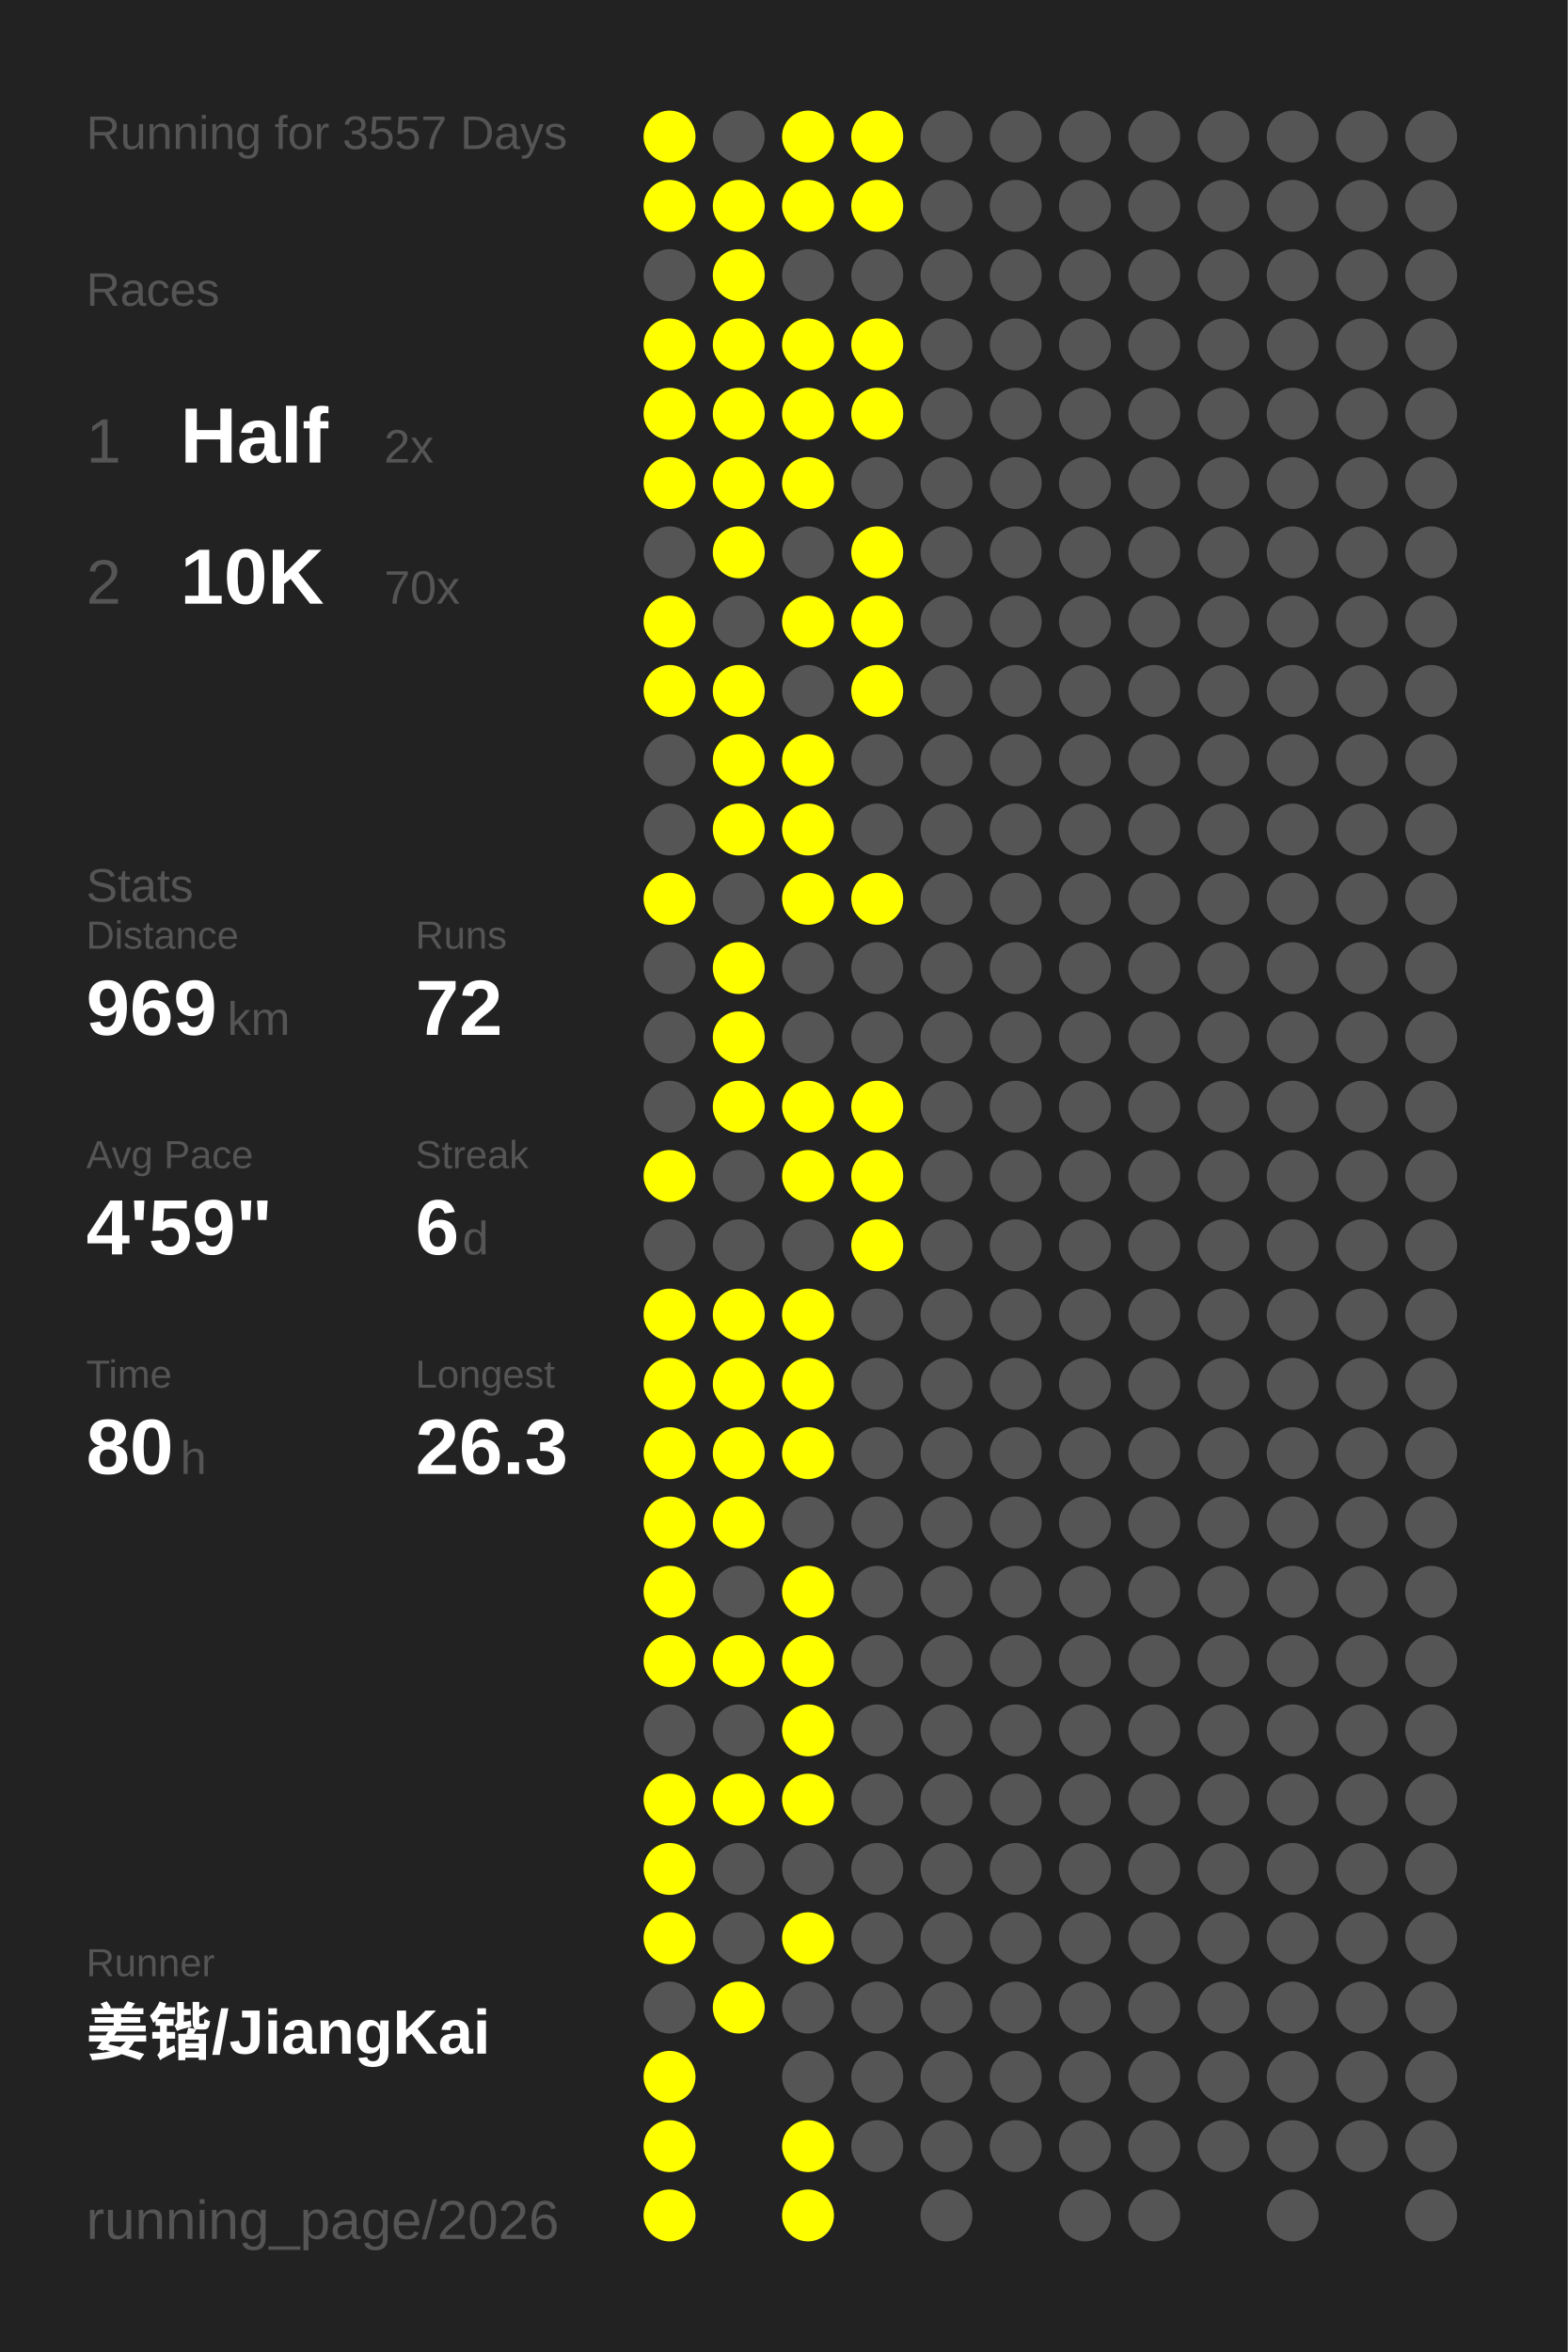
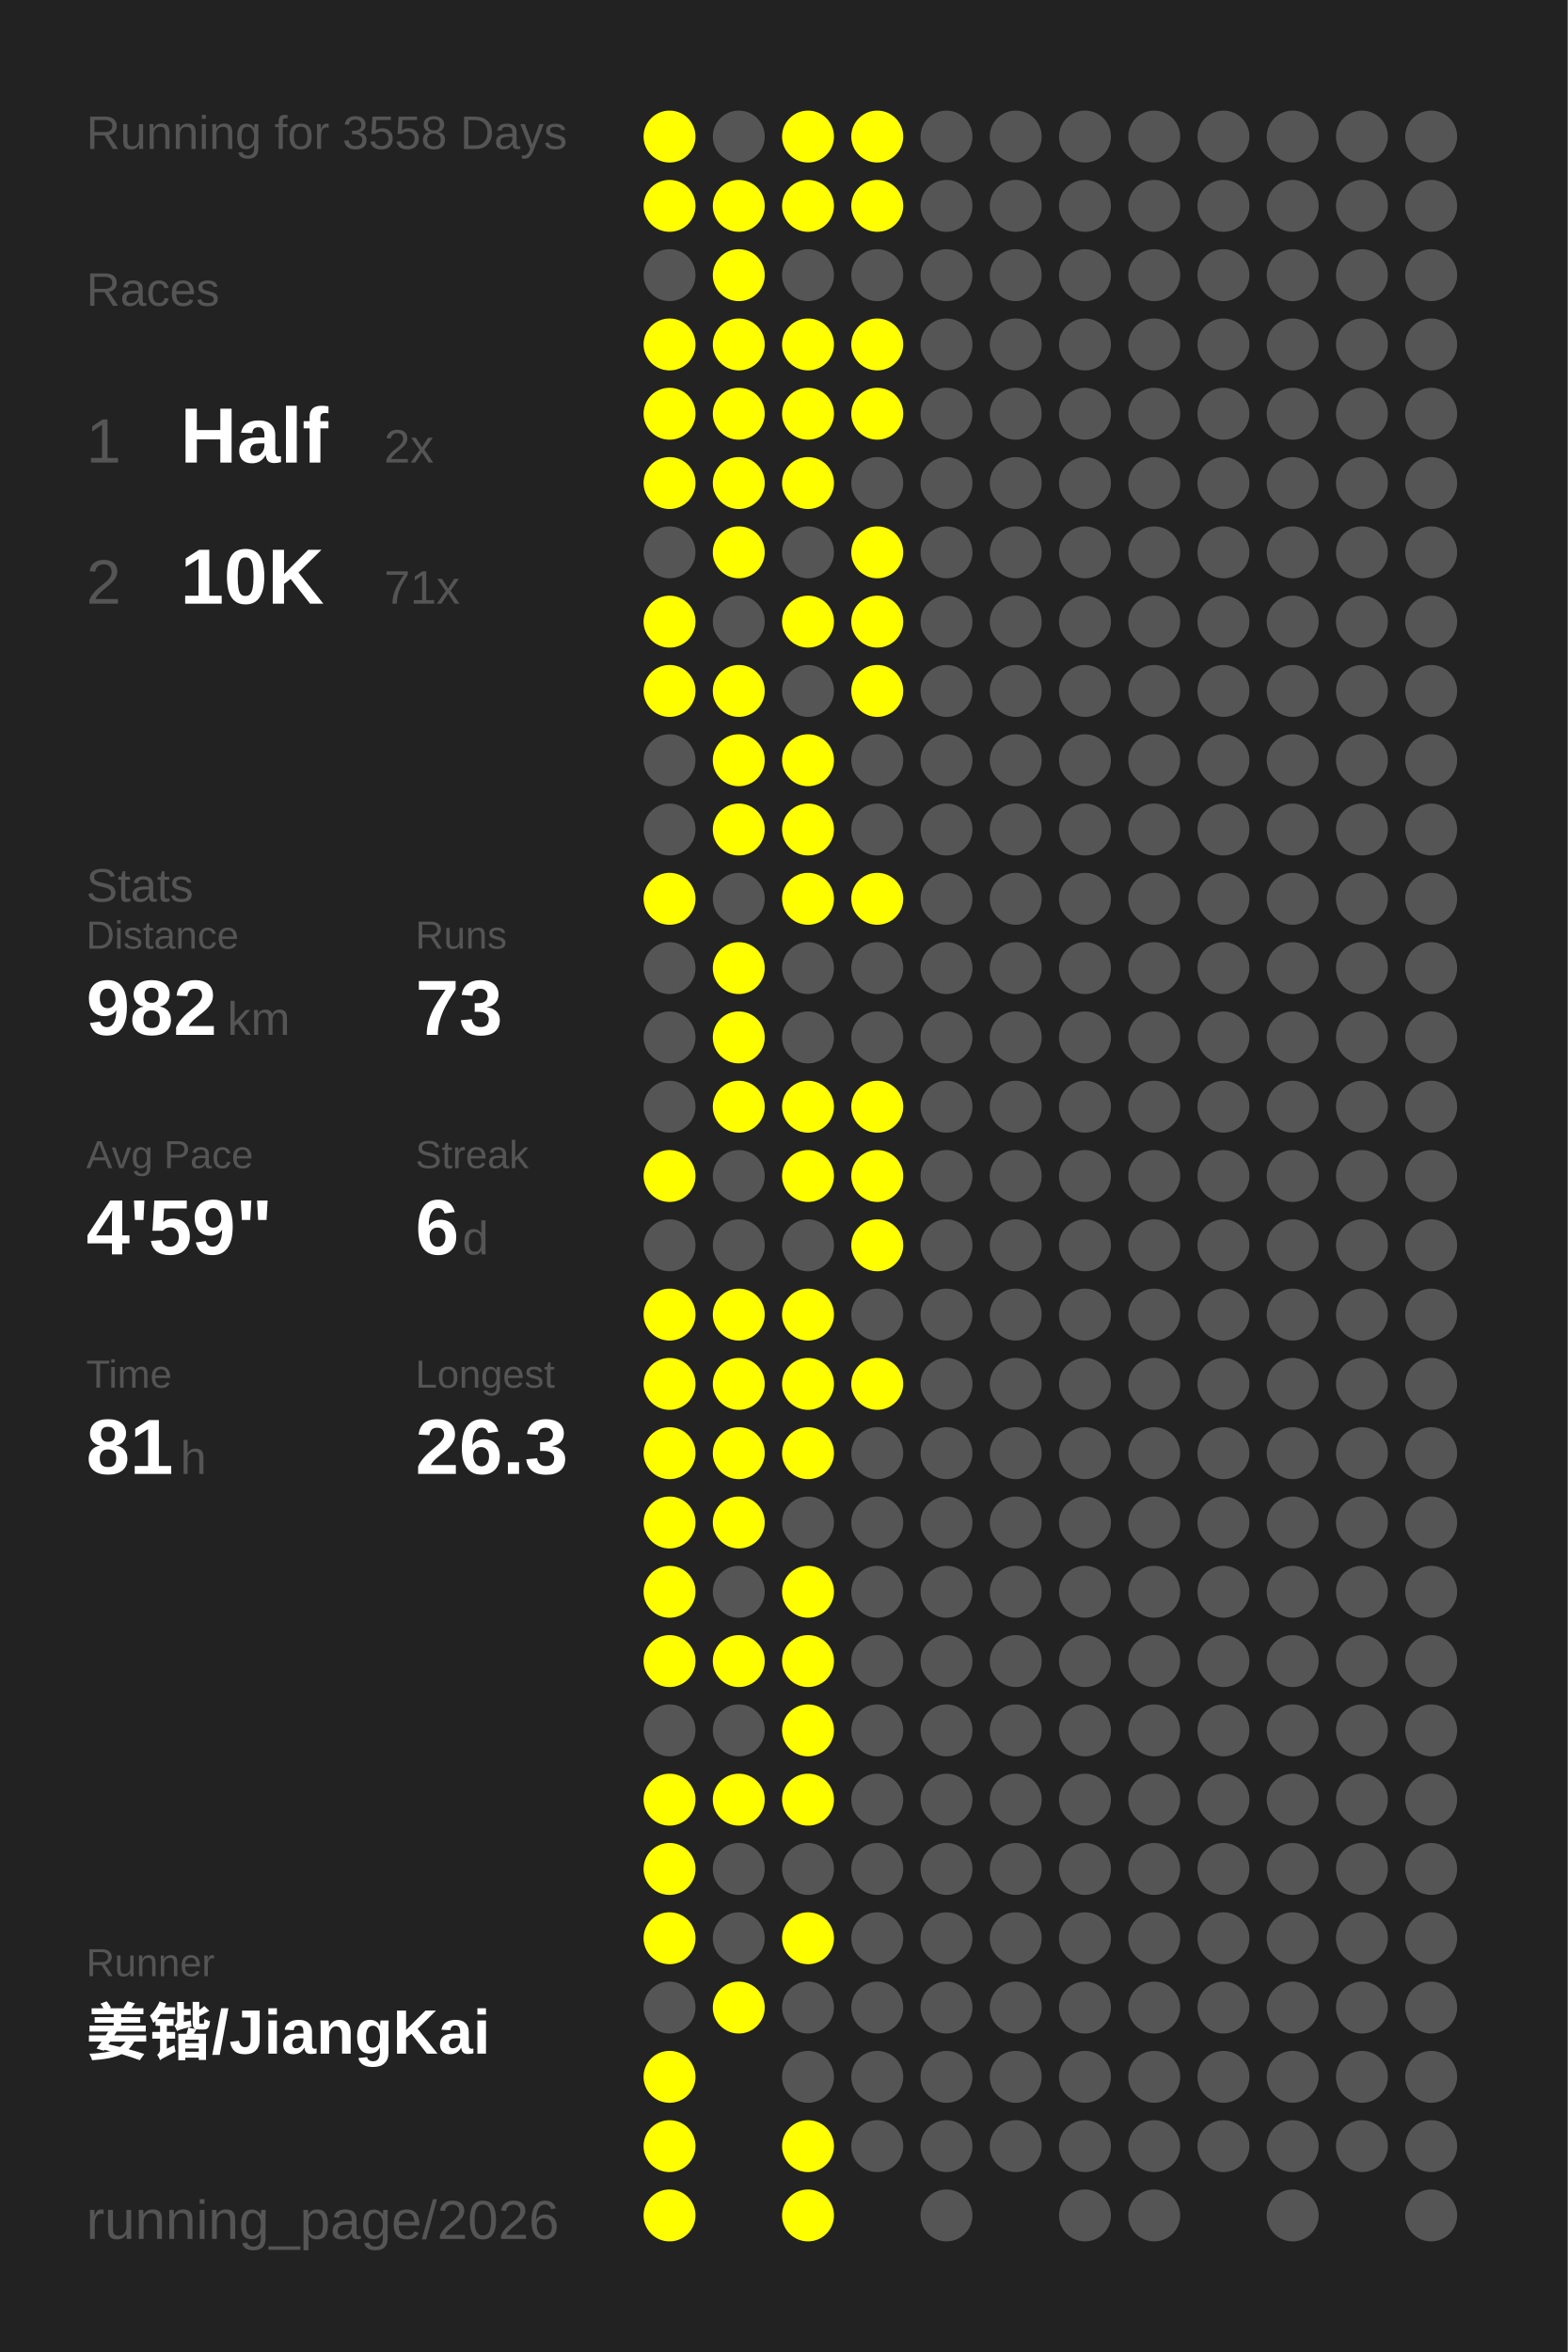
<svg xmlns="http://www.w3.org/2000/svg" baseProfile="full" height="300mm" version="1.1" viewBox="0,0,200,300" width="200mm">
  <defs />
  <rect fill="#222222" height="300" width="200" x="0" y="0" />
-   <text fill="#555555" style="font-size:6px; font-family:Arial;" x="11" y="19">Running for 3557 Days</text>
+   <text fill="#555555" style="font-size:6px; font-family:Arial;" x="11" y="19">Running for 3558 Days</text>
  <text fill="#555555" style="font-size:6px; font-family:Arial;" x="11" y="39">Races</text>
  <text fill="#555555" style="font-size:8px; font-family:Arial;" x="11" y="59">1</text>
  <text fill="#FFFFFF" style="font-size:10px; font-family:Arial; font-weight:bold;" x="23" y="59">Half</text>
  <text fill="#555555" style="font-size:6px; font-family:Arial;" x="49" y="59">2x</text>
  <text fill="#555555" style="font-size:8px; font-family:Arial;" x="11" y="77">2</text>
  <text fill="#FFFFFF" style="font-size:10px; font-family:Arial; font-weight:bold;" x="23" y="77">10K</text>
-   <text fill="#555555" style="font-size:6px; font-family:Arial;" x="49" y="77">70x</text>
+   <text fill="#555555" style="font-size:6px; font-family:Arial;" x="49" y="77">71x</text>
  <text fill="#555555" style="font-size:6px; font-family:Arial;" x="11" y="115">Stats</text>
  <text fill="#555555" style="font-size:5px; font-family:Arial;" x="11" y="121">Distance</text>
-   <text fill="#FFFFFF" style="font-size:10px; font-family:Arial; font-weight:bold;" x="11" y="132">969</text>
+   <text fill="#FFFFFF" style="font-size:10px; font-family:Arial; font-weight:bold;" x="11" y="132">982</text>
  <text fill="#555555" style="font-size:6px; font-family:Arial;" x="29" y="132">km</text>
  <text fill="#555555" style="font-size:5px; font-family:Arial;" x="53" y="121">Runs</text>
-   <text fill="#FFFFFF" style="font-size:10px; font-family:Arial; font-weight:bold;" x="53" y="132">72</text>
+   <text fill="#FFFFFF" style="font-size:10px; font-family:Arial; font-weight:bold;" x="53" y="132">73</text>
  <text fill="#555555" style="font-size:5px; font-family:Arial;" x="11" y="149">Avg Pace</text>
  <text fill="#FFFFFF" style="font-size:10px; font-family:Arial; font-weight:bold;" x="11" y="160">4'59"</text>
  <text fill="#555555" style="font-size:5px; font-family:Arial;" x="53" y="149">Streak</text>
  <text fill="#FFFFFF" style="font-size:10px; font-family:Arial; font-weight:bold;" x="53" y="160">6</text>
  <text fill="#555555" style="font-size:6px; font-family:Arial;" x="59" y="160">d</text>
  <text fill="#555555" style="font-size:5px; font-family:Arial;" x="11" y="177">Time</text>
-   <text fill="#FFFFFF" style="font-size:10px; font-family:Arial; font-weight:bold;" x="11" y="188">80</text>
+   <text fill="#FFFFFF" style="font-size:10px; font-family:Arial; font-weight:bold;" x="11" y="188">81</text>
  <text fill="#555555" style="font-size:6px; font-family:Arial;" x="23" y="188">h</text>
  <text fill="#555555" style="font-size:5px; font-family:Arial;" x="53" y="177">Longest</text>
  <text fill="#FFFFFF" style="font-size:10px; font-family:Arial; font-weight:bold;" x="53" y="188">26.3</text>
  <text fill="#555555" style="font-size:5px; font-family:Arial;" x="11" y="252.065">Runner</text>
  <text fill="#FFFFFF" style="font-size:8px; font-family:Arial; font-weight:bold;" x="11" y="262.065">姜锴/JiangKai</text>
  <text fill="#555555" style="font-size:7px; font-family:Arial;" x="11" y="285.581">running_page/2026</text>
  <circle cx="85.417" cy="17.419" fill="#FFFF00" r="3.312" />
  <circle cx="85.417" cy="26.258" fill="#FFFF00" r="3.312" />
  <circle cx="85.417" cy="35.097" fill="#555555" r="3.312" />
  <circle cx="85.417" cy="43.935" fill="#FFFF00" r="3.312" />
  <circle cx="85.417" cy="52.774" fill="#FFFF00" r="3.312" />
  <circle cx="85.417" cy="61.613" fill="#FFFF00" r="3.312" />
  <circle cx="85.417" cy="70.452" fill="#555555" r="3.312" />
  <circle cx="85.417" cy="79.29" fill="#FFFF00" r="3.312" />
  <circle cx="85.417" cy="88.129" fill="#FFFF00" r="3.312" />
  <circle cx="85.417" cy="96.968" fill="#555555" r="3.312" />
  <circle cx="85.417" cy="105.806" fill="#555555" r="3.312" />
  <circle cx="85.417" cy="114.645" fill="#FFFF00" r="3.312" />
  <circle cx="85.417" cy="123.484" fill="#555555" r="3.312" />
  <circle cx="85.417" cy="132.323" fill="#555555" r="3.312" />
  <circle cx="85.417" cy="141.161" fill="#555555" r="3.312" />
  <circle cx="85.417" cy="150" fill="#FFFF00" r="3.312" />
  <circle cx="85.417" cy="158.839" fill="#555555" r="3.312" />
  <circle cx="85.417" cy="167.677" fill="#FFFF00" r="3.312" />
  <circle cx="85.417" cy="176.516" fill="#FFFF00" r="3.312" />
  <circle cx="85.417" cy="185.355" fill="#FFFF00" r="3.312" />
  <circle cx="85.417" cy="194.194" fill="#FFFF00" r="3.312" />
  <circle cx="85.417" cy="203.032" fill="#FFFF00" r="3.312" />
  <circle cx="85.417" cy="211.871" fill="#FFFF00" r="3.312" />
  <circle cx="85.417" cy="220.71" fill="#555555" r="3.312" />
  <circle cx="85.417" cy="229.548" fill="#FFFF00" r="3.312" />
  <circle cx="85.417" cy="238.387" fill="#FFFF00" r="3.312" />
  <circle cx="85.417" cy="247.226" fill="#FFFF00" r="3.312" />
  <circle cx="85.417" cy="256.065" fill="#555555" r="3.312" />
  <circle cx="85.417" cy="264.903" fill="#FFFF00" r="3.312" />
  <circle cx="85.417" cy="273.742" fill="#FFFF00" r="3.312" />
  <circle cx="85.417" cy="282.581" fill="#FFFF00" r="3.312" />
  <circle cx="94.25" cy="17.419" fill="#555555" r="3.312" />
  <circle cx="94.25" cy="26.258" fill="#FFFF00" r="3.312" />
  <circle cx="94.25" cy="35.097" fill="#FFFF00" r="3.312" />
  <circle cx="94.25" cy="43.935" fill="#FFFF00" r="3.312" />
  <circle cx="94.25" cy="52.774" fill="#FFFF00" r="3.312" />
  <circle cx="94.25" cy="61.613" fill="#FFFF00" r="3.312" />
  <circle cx="94.25" cy="70.452" fill="#FFFF00" r="3.312" />
  <circle cx="94.25" cy="79.29" fill="#555555" r="3.312" />
  <circle cx="94.25" cy="88.129" fill="#FFFF00" r="3.312" />
  <circle cx="94.25" cy="96.968" fill="#FFFF00" r="3.312" />
  <circle cx="94.25" cy="105.806" fill="#FFFF00" r="3.312" />
  <circle cx="94.25" cy="114.645" fill="#555555" r="3.312" />
  <circle cx="94.25" cy="123.484" fill="#FFFF00" r="3.312" />
  <circle cx="94.25" cy="132.323" fill="#FFFF00" r="3.312" />
  <circle cx="94.25" cy="141.161" fill="#FFFF00" r="3.312" />
  <circle cx="94.25" cy="150" fill="#555555" r="3.312" />
  <circle cx="94.25" cy="158.839" fill="#555555" r="3.312" />
  <circle cx="94.25" cy="167.677" fill="#FFFF00" r="3.312" />
  <circle cx="94.25" cy="176.516" fill="#FFFF00" r="3.312" />
  <circle cx="94.25" cy="185.355" fill="#FFFF00" r="3.312" />
  <circle cx="94.25" cy="194.194" fill="#FFFF00" r="3.312" />
  <circle cx="94.25" cy="203.032" fill="#555555" r="3.312" />
  <circle cx="94.25" cy="211.871" fill="#FFFF00" r="3.312" />
  <circle cx="94.25" cy="220.71" fill="#555555" r="3.312" />
  <circle cx="94.25" cy="229.548" fill="#FFFF00" r="3.312" />
  <circle cx="94.25" cy="238.387" fill="#555555" r="3.312" />
  <circle cx="94.25" cy="247.226" fill="#555555" r="3.312" />
  <circle cx="94.25" cy="256.065" fill="#FFFF00" r="3.312" />
  <circle cx="103.083" cy="17.419" fill="#FFFF00" r="3.312" />
  <circle cx="103.083" cy="26.258" fill="#FFFF00" r="3.312" />
  <circle cx="103.083" cy="35.097" fill="#555555" r="3.312" />
  <circle cx="103.083" cy="43.935" fill="#FFFF00" r="3.312" />
  <circle cx="103.083" cy="52.774" fill="#FFFF00" r="3.312" />
  <circle cx="103.083" cy="61.613" fill="#FFFF00" r="3.312" />
  <circle cx="103.083" cy="70.452" fill="#555555" r="3.312" />
  <circle cx="103.083" cy="79.29" fill="#FFFF00" r="3.312" />
  <circle cx="103.083" cy="88.129" fill="#555555" r="3.312" />
  <circle cx="103.083" cy="96.968" fill="#FFFF00" r="3.312" />
  <circle cx="103.083" cy="105.806" fill="#FFFF00" r="3.312" />
  <circle cx="103.083" cy="114.645" fill="#FFFF00" r="3.312" />
  <circle cx="103.083" cy="123.484" fill="#555555" r="3.312" />
  <circle cx="103.083" cy="132.323" fill="#555555" r="3.312" />
  <circle cx="103.083" cy="141.161" fill="#FFFF00" r="3.312" />
  <circle cx="103.083" cy="150" fill="#FFFF00" r="3.312" />
  <circle cx="103.083" cy="158.839" fill="#555555" r="3.312" />
  <circle cx="103.083" cy="167.677" fill="#FFFF00" r="3.312" />
  <circle cx="103.083" cy="176.516" fill="#FFFF00" r="3.312" />
  <circle cx="103.083" cy="185.355" fill="#FFFF00" r="3.312" />
  <circle cx="103.083" cy="194.194" fill="#555555" r="3.312" />
  <circle cx="103.083" cy="203.032" fill="#FFFF00" r="3.312" />
  <circle cx="103.083" cy="211.871" fill="#FFFF00" r="3.312" />
  <circle cx="103.083" cy="220.71" fill="#FFFF00" r="3.312" />
  <circle cx="103.083" cy="229.548" fill="#FFFF00" r="3.312" />
  <circle cx="103.083" cy="238.387" fill="#555555" r="3.312" />
  <circle cx="103.083" cy="247.226" fill="#FFFF00" r="3.312" />
  <circle cx="103.083" cy="256.065" fill="#555555" r="3.312" />
  <circle cx="103.083" cy="264.903" fill="#555555" r="3.312" />
  <circle cx="103.083" cy="273.742" fill="#FFFF00" r="3.312" />
  <circle cx="103.083" cy="282.581" fill="#FFFF00" r="3.312" />
  <circle cx="111.917" cy="17.419" fill="#FFFF00" r="3.312" />
  <circle cx="111.917" cy="26.258" fill="#FFFF00" r="3.312" />
  <circle cx="111.917" cy="35.097" fill="#555555" r="3.312" />
  <circle cx="111.917" cy="43.935" fill="#FFFF00" r="3.312" />
  <circle cx="111.917" cy="52.774" fill="#FFFF00" r="3.312" />
  <circle cx="111.917" cy="61.613" fill="#555555" r="3.312" />
  <circle cx="111.917" cy="70.452" fill="#FFFF00" r="3.312" />
  <circle cx="111.917" cy="79.29" fill="#FFFF00" r="3.312" />
  <circle cx="111.917" cy="88.129" fill="#FFFF00" r="3.312" />
  <circle cx="111.917" cy="96.968" fill="#555555" r="3.312" />
  <circle cx="111.917" cy="105.806" fill="#555555" r="3.312" />
  <circle cx="111.917" cy="114.645" fill="#FFFF00" r="3.312" />
  <circle cx="111.917" cy="123.484" fill="#555555" r="3.312" />
  <circle cx="111.917" cy="132.323" fill="#555555" r="3.312" />
  <circle cx="111.917" cy="141.161" fill="#FFFF00" r="3.312" />
  <circle cx="111.917" cy="150" fill="#FFFF00" r="3.312" />
  <circle cx="111.917" cy="158.839" fill="#FFFF00" r="3.312" />
  <circle cx="111.917" cy="167.677" fill="#555555" r="3.312" />
-   <circle cx="111.917" cy="176.516" fill="#555555" r="3.312" />
+   <circle cx="111.917" cy="176.516" fill="#FFFF00" r="3.312" />
  <circle cx="111.917" cy="185.355" fill="#555555" r="3.312" />
  <circle cx="111.917" cy="194.194" fill="#555555" r="3.312" />
  <circle cx="111.917" cy="203.032" fill="#555555" r="3.312" />
  <circle cx="111.917" cy="211.871" fill="#555555" r="3.312" />
  <circle cx="111.917" cy="220.71" fill="#555555" r="3.312" />
  <circle cx="111.917" cy="229.548" fill="#555555" r="3.312" />
  <circle cx="111.917" cy="238.387" fill="#555555" r="3.312" />
  <circle cx="111.917" cy="247.226" fill="#555555" r="3.312" />
  <circle cx="111.917" cy="256.065" fill="#555555" r="3.312" />
  <circle cx="111.917" cy="264.903" fill="#555555" r="3.312" />
  <circle cx="111.917" cy="273.742" fill="#555555" r="3.312" />
  <circle cx="120.75" cy="17.419" fill="#555555" r="3.312" />
  <circle cx="120.75" cy="26.258" fill="#555555" r="3.312" />
  <circle cx="120.75" cy="35.097" fill="#555555" r="3.312" />
  <circle cx="120.75" cy="43.935" fill="#555555" r="3.312" />
  <circle cx="120.75" cy="52.774" fill="#555555" r="3.312" />
  <circle cx="120.75" cy="61.613" fill="#555555" r="3.312" />
  <circle cx="120.75" cy="70.452" fill="#555555" r="3.312" />
  <circle cx="120.75" cy="79.29" fill="#555555" r="3.312" />
  <circle cx="120.75" cy="88.129" fill="#555555" r="3.312" />
  <circle cx="120.75" cy="96.968" fill="#555555" r="3.312" />
  <circle cx="120.75" cy="105.806" fill="#555555" r="3.312" />
  <circle cx="120.75" cy="114.645" fill="#555555" r="3.312" />
  <circle cx="120.75" cy="123.484" fill="#555555" r="3.312" />
  <circle cx="120.75" cy="132.323" fill="#555555" r="3.312" />
  <circle cx="120.75" cy="141.161" fill="#555555" r="3.312" />
  <circle cx="120.75" cy="150" fill="#555555" r="3.312" />
  <circle cx="120.75" cy="158.839" fill="#555555" r="3.312" />
  <circle cx="120.75" cy="167.677" fill="#555555" r="3.312" />
  <circle cx="120.75" cy="176.516" fill="#555555" r="3.312" />
  <circle cx="120.75" cy="185.355" fill="#555555" r="3.312" />
  <circle cx="120.75" cy="194.194" fill="#555555" r="3.312" />
  <circle cx="120.75" cy="203.032" fill="#555555" r="3.312" />
  <circle cx="120.75" cy="211.871" fill="#555555" r="3.312" />
  <circle cx="120.75" cy="220.71" fill="#555555" r="3.312" />
  <circle cx="120.75" cy="229.548" fill="#555555" r="3.312" />
  <circle cx="120.75" cy="238.387" fill="#555555" r="3.312" />
  <circle cx="120.75" cy="247.226" fill="#555555" r="3.312" />
  <circle cx="120.75" cy="256.065" fill="#555555" r="3.312" />
  <circle cx="120.75" cy="264.903" fill="#555555" r="3.312" />
  <circle cx="120.75" cy="273.742" fill="#555555" r="3.312" />
  <circle cx="120.75" cy="282.581" fill="#555555" r="3.312" />
  <circle cx="129.583" cy="17.419" fill="#555555" r="3.312" />
  <circle cx="129.583" cy="26.258" fill="#555555" r="3.312" />
  <circle cx="129.583" cy="35.097" fill="#555555" r="3.312" />
  <circle cx="129.583" cy="43.935" fill="#555555" r="3.312" />
  <circle cx="129.583" cy="52.774" fill="#555555" r="3.312" />
  <circle cx="129.583" cy="61.613" fill="#555555" r="3.312" />
  <circle cx="129.583" cy="70.452" fill="#555555" r="3.312" />
  <circle cx="129.583" cy="79.29" fill="#555555" r="3.312" />
  <circle cx="129.583" cy="88.129" fill="#555555" r="3.312" />
  <circle cx="129.583" cy="96.968" fill="#555555" r="3.312" />
  <circle cx="129.583" cy="105.806" fill="#555555" r="3.312" />
  <circle cx="129.583" cy="114.645" fill="#555555" r="3.312" />
  <circle cx="129.583" cy="123.484" fill="#555555" r="3.312" />
  <circle cx="129.583" cy="132.323" fill="#555555" r="3.312" />
  <circle cx="129.583" cy="141.161" fill="#555555" r="3.312" />
  <circle cx="129.583" cy="150" fill="#555555" r="3.312" />
  <circle cx="129.583" cy="158.839" fill="#555555" r="3.312" />
  <circle cx="129.583" cy="167.677" fill="#555555" r="3.312" />
  <circle cx="129.583" cy="176.516" fill="#555555" r="3.312" />
  <circle cx="129.583" cy="185.355" fill="#555555" r="3.312" />
  <circle cx="129.583" cy="194.194" fill="#555555" r="3.312" />
  <circle cx="129.583" cy="203.032" fill="#555555" r="3.312" />
  <circle cx="129.583" cy="211.871" fill="#555555" r="3.312" />
  <circle cx="129.583" cy="220.71" fill="#555555" r="3.312" />
  <circle cx="129.583" cy="229.548" fill="#555555" r="3.312" />
  <circle cx="129.583" cy="238.387" fill="#555555" r="3.312" />
  <circle cx="129.583" cy="247.226" fill="#555555" r="3.312" />
  <circle cx="129.583" cy="256.065" fill="#555555" r="3.312" />
  <circle cx="129.583" cy="264.903" fill="#555555" r="3.312" />
  <circle cx="129.583" cy="273.742" fill="#555555" r="3.312" />
  <circle cx="138.417" cy="17.419" fill="#555555" r="3.312" />
  <circle cx="138.417" cy="26.258" fill="#555555" r="3.312" />
  <circle cx="138.417" cy="35.097" fill="#555555" r="3.312" />
  <circle cx="138.417" cy="43.935" fill="#555555" r="3.312" />
  <circle cx="138.417" cy="52.774" fill="#555555" r="3.312" />
  <circle cx="138.417" cy="61.613" fill="#555555" r="3.312" />
  <circle cx="138.417" cy="70.452" fill="#555555" r="3.312" />
  <circle cx="138.417" cy="79.29" fill="#555555" r="3.312" />
  <circle cx="138.417" cy="88.129" fill="#555555" r="3.312" />
  <circle cx="138.417" cy="96.968" fill="#555555" r="3.312" />
  <circle cx="138.417" cy="105.806" fill="#555555" r="3.312" />
  <circle cx="138.417" cy="114.645" fill="#555555" r="3.312" />
  <circle cx="138.417" cy="123.484" fill="#555555" r="3.312" />
  <circle cx="138.417" cy="132.323" fill="#555555" r="3.312" />
  <circle cx="138.417" cy="141.161" fill="#555555" r="3.312" />
  <circle cx="138.417" cy="150" fill="#555555" r="3.312" />
  <circle cx="138.417" cy="158.839" fill="#555555" r="3.312" />
  <circle cx="138.417" cy="167.677" fill="#555555" r="3.312" />
  <circle cx="138.417" cy="176.516" fill="#555555" r="3.312" />
  <circle cx="138.417" cy="185.355" fill="#555555" r="3.312" />
  <circle cx="138.417" cy="194.194" fill="#555555" r="3.312" />
  <circle cx="138.417" cy="203.032" fill="#555555" r="3.312" />
  <circle cx="138.417" cy="211.871" fill="#555555" r="3.312" />
  <circle cx="138.417" cy="220.71" fill="#555555" r="3.312" />
  <circle cx="138.417" cy="229.548" fill="#555555" r="3.312" />
  <circle cx="138.417" cy="238.387" fill="#555555" r="3.312" />
  <circle cx="138.417" cy="247.226" fill="#555555" r="3.312" />
  <circle cx="138.417" cy="256.065" fill="#555555" r="3.312" />
  <circle cx="138.417" cy="264.903" fill="#555555" r="3.312" />
  <circle cx="138.417" cy="273.742" fill="#555555" r="3.312" />
  <circle cx="138.417" cy="282.581" fill="#555555" r="3.312" />
  <circle cx="147.25" cy="17.419" fill="#555555" r="3.312" />
  <circle cx="147.25" cy="26.258" fill="#555555" r="3.312" />
  <circle cx="147.25" cy="35.097" fill="#555555" r="3.312" />
  <circle cx="147.25" cy="43.935" fill="#555555" r="3.312" />
  <circle cx="147.25" cy="52.774" fill="#555555" r="3.312" />
  <circle cx="147.25" cy="61.613" fill="#555555" r="3.312" />
  <circle cx="147.25" cy="70.452" fill="#555555" r="3.312" />
  <circle cx="147.25" cy="79.29" fill="#555555" r="3.312" />
  <circle cx="147.25" cy="88.129" fill="#555555" r="3.312" />
  <circle cx="147.25" cy="96.968" fill="#555555" r="3.312" />
  <circle cx="147.25" cy="105.806" fill="#555555" r="3.312" />
  <circle cx="147.25" cy="114.645" fill="#555555" r="3.312" />
  <circle cx="147.25" cy="123.484" fill="#555555" r="3.312" />
  <circle cx="147.25" cy="132.323" fill="#555555" r="3.312" />
  <circle cx="147.25" cy="141.161" fill="#555555" r="3.312" />
  <circle cx="147.25" cy="150" fill="#555555" r="3.312" />
  <circle cx="147.25" cy="158.839" fill="#555555" r="3.312" />
  <circle cx="147.25" cy="167.677" fill="#555555" r="3.312" />
  <circle cx="147.25" cy="176.516" fill="#555555" r="3.312" />
  <circle cx="147.25" cy="185.355" fill="#555555" r="3.312" />
  <circle cx="147.25" cy="194.194" fill="#555555" r="3.312" />
  <circle cx="147.25" cy="203.032" fill="#555555" r="3.312" />
  <circle cx="147.25" cy="211.871" fill="#555555" r="3.312" />
  <circle cx="147.25" cy="220.71" fill="#555555" r="3.312" />
  <circle cx="147.25" cy="229.548" fill="#555555" r="3.312" />
  <circle cx="147.25" cy="238.387" fill="#555555" r="3.312" />
  <circle cx="147.25" cy="247.226" fill="#555555" r="3.312" />
  <circle cx="147.25" cy="256.065" fill="#555555" r="3.312" />
  <circle cx="147.25" cy="264.903" fill="#555555" r="3.312" />
  <circle cx="147.25" cy="273.742" fill="#555555" r="3.312" />
  <circle cx="147.25" cy="282.581" fill="#555555" r="3.312" />
  <circle cx="156.083" cy="17.419" fill="#555555" r="3.312" />
  <circle cx="156.083" cy="26.258" fill="#555555" r="3.312" />
  <circle cx="156.083" cy="35.097" fill="#555555" r="3.312" />
  <circle cx="156.083" cy="43.935" fill="#555555" r="3.312" />
  <circle cx="156.083" cy="52.774" fill="#555555" r="3.312" />
  <circle cx="156.083" cy="61.613" fill="#555555" r="3.312" />
  <circle cx="156.083" cy="70.452" fill="#555555" r="3.312" />
  <circle cx="156.083" cy="79.29" fill="#555555" r="3.312" />
  <circle cx="156.083" cy="88.129" fill="#555555" r="3.312" />
  <circle cx="156.083" cy="96.968" fill="#555555" r="3.312" />
  <circle cx="156.083" cy="105.806" fill="#555555" r="3.312" />
  <circle cx="156.083" cy="114.645" fill="#555555" r="3.312" />
  <circle cx="156.083" cy="123.484" fill="#555555" r="3.312" />
  <circle cx="156.083" cy="132.323" fill="#555555" r="3.312" />
  <circle cx="156.083" cy="141.161" fill="#555555" r="3.312" />
  <circle cx="156.083" cy="150" fill="#555555" r="3.312" />
  <circle cx="156.083" cy="158.839" fill="#555555" r="3.312" />
  <circle cx="156.083" cy="167.677" fill="#555555" r="3.312" />
  <circle cx="156.083" cy="176.516" fill="#555555" r="3.312" />
  <circle cx="156.083" cy="185.355" fill="#555555" r="3.312" />
  <circle cx="156.083" cy="194.194" fill="#555555" r="3.312" />
  <circle cx="156.083" cy="203.032" fill="#555555" r="3.312" />
  <circle cx="156.083" cy="211.871" fill="#555555" r="3.312" />
  <circle cx="156.083" cy="220.71" fill="#555555" r="3.312" />
  <circle cx="156.083" cy="229.548" fill="#555555" r="3.312" />
  <circle cx="156.083" cy="238.387" fill="#555555" r="3.312" />
  <circle cx="156.083" cy="247.226" fill="#555555" r="3.312" />
  <circle cx="156.083" cy="256.065" fill="#555555" r="3.312" />
  <circle cx="156.083" cy="264.903" fill="#555555" r="3.312" />
  <circle cx="156.083" cy="273.742" fill="#555555" r="3.312" />
  <circle cx="164.917" cy="17.419" fill="#555555" r="3.312" />
  <circle cx="164.917" cy="26.258" fill="#555555" r="3.312" />
  <circle cx="164.917" cy="35.097" fill="#555555" r="3.312" />
  <circle cx="164.917" cy="43.935" fill="#555555" r="3.312" />
  <circle cx="164.917" cy="52.774" fill="#555555" r="3.312" />
  <circle cx="164.917" cy="61.613" fill="#555555" r="3.312" />
  <circle cx="164.917" cy="70.452" fill="#555555" r="3.312" />
  <circle cx="164.917" cy="79.29" fill="#555555" r="3.312" />
  <circle cx="164.917" cy="88.129" fill="#555555" r="3.312" />
  <circle cx="164.917" cy="96.968" fill="#555555" r="3.312" />
  <circle cx="164.917" cy="105.806" fill="#555555" r="3.312" />
  <circle cx="164.917" cy="114.645" fill="#555555" r="3.312" />
  <circle cx="164.917" cy="123.484" fill="#555555" r="3.312" />
  <circle cx="164.917" cy="132.323" fill="#555555" r="3.312" />
  <circle cx="164.917" cy="141.161" fill="#555555" r="3.312" />
  <circle cx="164.917" cy="150" fill="#555555" r="3.312" />
  <circle cx="164.917" cy="158.839" fill="#555555" r="3.312" />
  <circle cx="164.917" cy="167.677" fill="#555555" r="3.312" />
  <circle cx="164.917" cy="176.516" fill="#555555" r="3.312" />
  <circle cx="164.917" cy="185.355" fill="#555555" r="3.312" />
  <circle cx="164.917" cy="194.194" fill="#555555" r="3.312" />
  <circle cx="164.917" cy="203.032" fill="#555555" r="3.312" />
  <circle cx="164.917" cy="211.871" fill="#555555" r="3.312" />
  <circle cx="164.917" cy="220.71" fill="#555555" r="3.312" />
  <circle cx="164.917" cy="229.548" fill="#555555" r="3.312" />
  <circle cx="164.917" cy="238.387" fill="#555555" r="3.312" />
  <circle cx="164.917" cy="247.226" fill="#555555" r="3.312" />
  <circle cx="164.917" cy="256.065" fill="#555555" r="3.312" />
  <circle cx="164.917" cy="264.903" fill="#555555" r="3.312" />
  <circle cx="164.917" cy="273.742" fill="#555555" r="3.312" />
  <circle cx="164.917" cy="282.581" fill="#555555" r="3.312" />
  <circle cx="173.75" cy="17.419" fill="#555555" r="3.312" />
  <circle cx="173.75" cy="26.258" fill="#555555" r="3.312" />
  <circle cx="173.75" cy="35.097" fill="#555555" r="3.312" />
  <circle cx="173.75" cy="43.935" fill="#555555" r="3.312" />
  <circle cx="173.75" cy="52.774" fill="#555555" r="3.312" />
  <circle cx="173.75" cy="61.613" fill="#555555" r="3.312" />
  <circle cx="173.75" cy="70.452" fill="#555555" r="3.312" />
  <circle cx="173.75" cy="79.29" fill="#555555" r="3.312" />
  <circle cx="173.75" cy="88.129" fill="#555555" r="3.312" />
  <circle cx="173.75" cy="96.968" fill="#555555" r="3.312" />
  <circle cx="173.75" cy="105.806" fill="#555555" r="3.312" />
  <circle cx="173.75" cy="114.645" fill="#555555" r="3.312" />
  <circle cx="173.75" cy="123.484" fill="#555555" r="3.312" />
  <circle cx="173.75" cy="132.323" fill="#555555" r="3.312" />
  <circle cx="173.75" cy="141.161" fill="#555555" r="3.312" />
  <circle cx="173.75" cy="150" fill="#555555" r="3.312" />
  <circle cx="173.75" cy="158.839" fill="#555555" r="3.312" />
  <circle cx="173.75" cy="167.677" fill="#555555" r="3.312" />
  <circle cx="173.75" cy="176.516" fill="#555555" r="3.312" />
  <circle cx="173.75" cy="185.355" fill="#555555" r="3.312" />
  <circle cx="173.75" cy="194.194" fill="#555555" r="3.312" />
  <circle cx="173.75" cy="203.032" fill="#555555" r="3.312" />
  <circle cx="173.75" cy="211.871" fill="#555555" r="3.312" />
  <circle cx="173.75" cy="220.71" fill="#555555" r="3.312" />
  <circle cx="173.75" cy="229.548" fill="#555555" r="3.312" />
  <circle cx="173.75" cy="238.387" fill="#555555" r="3.312" />
  <circle cx="173.75" cy="247.226" fill="#555555" r="3.312" />
  <circle cx="173.75" cy="256.065" fill="#555555" r="3.312" />
  <circle cx="173.75" cy="264.903" fill="#555555" r="3.312" />
  <circle cx="173.75" cy="273.742" fill="#555555" r="3.312" />
  <circle cx="182.583" cy="17.419" fill="#555555" r="3.312" />
  <circle cx="182.583" cy="26.258" fill="#555555" r="3.312" />
  <circle cx="182.583" cy="35.097" fill="#555555" r="3.312" />
  <circle cx="182.583" cy="43.935" fill="#555555" r="3.312" />
  <circle cx="182.583" cy="52.774" fill="#555555" r="3.312" />
  <circle cx="182.583" cy="61.613" fill="#555555" r="3.312" />
  <circle cx="182.583" cy="70.452" fill="#555555" r="3.312" />
  <circle cx="182.583" cy="79.29" fill="#555555" r="3.312" />
  <circle cx="182.583" cy="88.129" fill="#555555" r="3.312" />
  <circle cx="182.583" cy="96.968" fill="#555555" r="3.312" />
  <circle cx="182.583" cy="105.806" fill="#555555" r="3.312" />
  <circle cx="182.583" cy="114.645" fill="#555555" r="3.312" />
  <circle cx="182.583" cy="123.484" fill="#555555" r="3.312" />
  <circle cx="182.583" cy="132.323" fill="#555555" r="3.312" />
  <circle cx="182.583" cy="141.161" fill="#555555" r="3.312" />
  <circle cx="182.583" cy="150" fill="#555555" r="3.312" />
  <circle cx="182.583" cy="158.839" fill="#555555" r="3.312" />
  <circle cx="182.583" cy="167.677" fill="#555555" r="3.312" />
  <circle cx="182.583" cy="176.516" fill="#555555" r="3.312" />
  <circle cx="182.583" cy="185.355" fill="#555555" r="3.312" />
  <circle cx="182.583" cy="194.194" fill="#555555" r="3.312" />
  <circle cx="182.583" cy="203.032" fill="#555555" r="3.312" />
  <circle cx="182.583" cy="211.871" fill="#555555" r="3.312" />
  <circle cx="182.583" cy="220.71" fill="#555555" r="3.312" />
  <circle cx="182.583" cy="229.548" fill="#555555" r="3.312" />
  <circle cx="182.583" cy="238.387" fill="#555555" r="3.312" />
  <circle cx="182.583" cy="247.226" fill="#555555" r="3.312" />
  <circle cx="182.583" cy="256.065" fill="#555555" r="3.312" />
  <circle cx="182.583" cy="264.903" fill="#555555" r="3.312" />
  <circle cx="182.583" cy="273.742" fill="#555555" r="3.312" />
  <circle cx="182.583" cy="282.581" fill="#555555" r="3.312" />
</svg>
